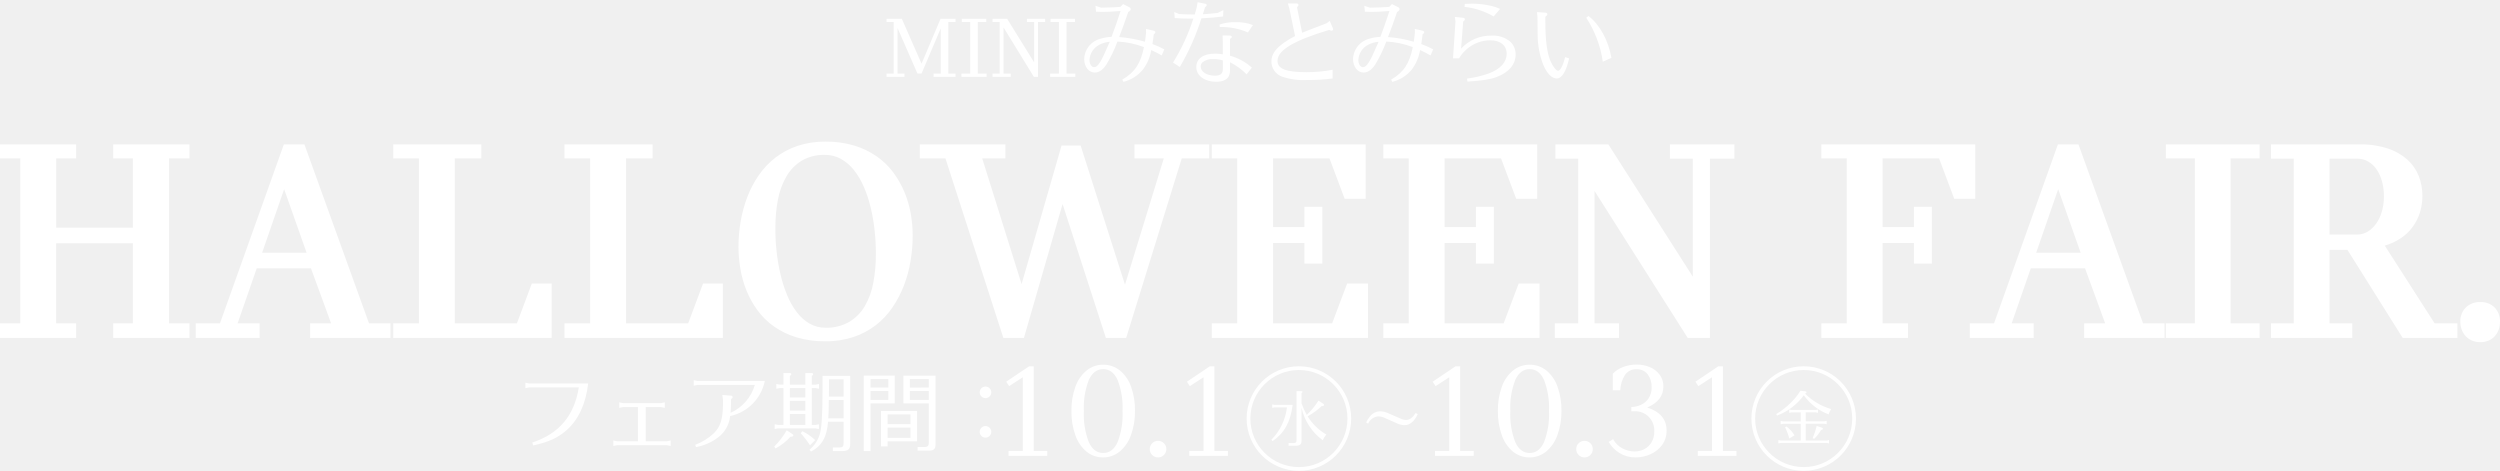
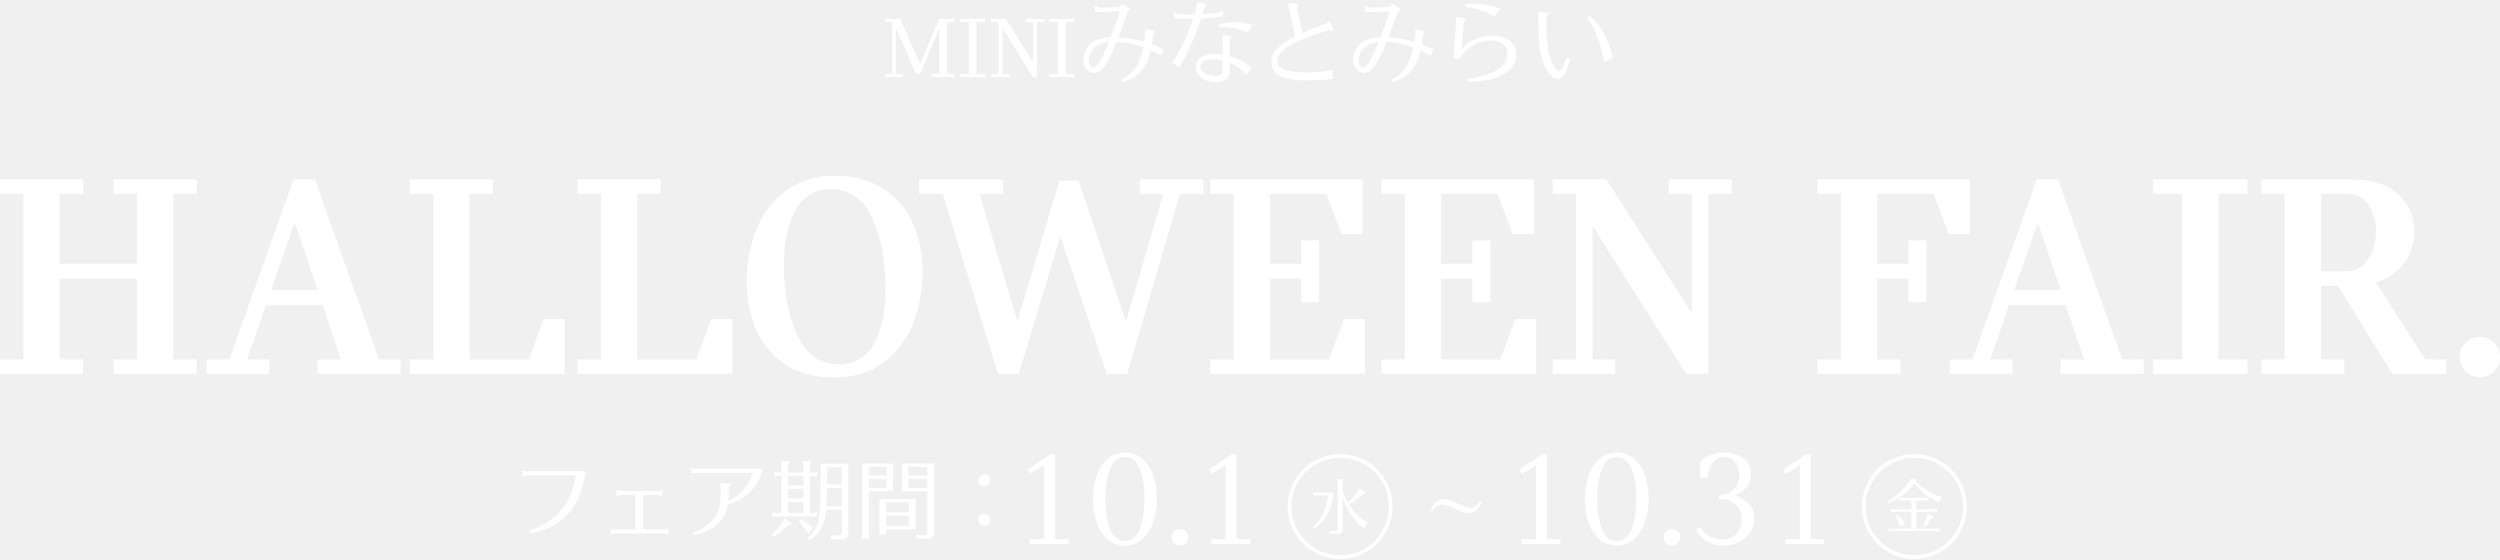
- <svg xmlns="http://www.w3.org/2000/svg" width="669.531" height="126.093" viewBox="0 0 669.531 126.093">
-   <g id="title" transform="translate(98.703 -1143.103)">
-     <g id="グループ_742" data-name="グループ 742" transform="translate(-27.347 -44.565)">
+ <svg xmlns="http://www.w3.org/2000/svg" width="666.96" height="149.142" viewBox="0 0 666.96 149.142">
+   <g id="fair-txt" transform="translate(97.36 -1143.103)">
+     <g id="グループ_742" data-name="グループ 742" transform="translate(-27.347 -21.516)">
      <g id="期間" transform="translate(98.082 1282.149)">
-         <g id="日程" transform="translate(-596.332 0)">
-           <g id="グループ_676" data-name="グループ 676" transform="translate(-4.469 3.49)">
+         <g id="日程" transform="translate(-590.332 0)">
+           <g id="グループ_676" data-name="グループ 676" transform="translate(18.531 3.49)">
            <g id="曜日" transform="translate(900.842)">
-               <path id="パス_30919" data-name="パス 30919" d="M.352-12.688c.272-.08.4-.192.4-.352,0-.144-.112-.224-.32-.256L-.88-13.44a16.038,16.038,0,0,1-2.56,3.184A19.505,19.505,0,0,1-7.36-7.2l.224.4A15.584,15.584,0,0,0,.032-12.24a14.394,14.394,0,0,0,6.64,5.12A6.149,6.149,0,0,1,7.36-8.544,16.181,16.181,0,0,1,.352-12.688ZM-.784-.112H-6.16L-6.784-.24v.9L-6.16.528H6.16l.624.128v-.9L6.16-.112H.544v-4.5H5.52l.64.128v-.9l-.64.128H.544V-7.664H3.2l.64.128v-.9L3.2-8.3H-3.264l-.624-.128v.9l.624-.128h2.48v2.416H-5.52l-.64-.128v.9l.64-.128H-.784ZM-2.464-1.52A8.441,8.441,0,0,0-4.608-3.872l-.384.192A15.728,15.728,0,0,1-3.856-.656Zm5.248.96A9.9,9.9,0,0,0,4.656-2.944c.336-.064.5-.176.5-.352,0-.112-.128-.208-.32-.272L3.488-4.016A19.992,19.992,0,0,1,2.416-.784Z" transform="translate(13.571 20.123)" fill="#fff" />
-               <g id="楕円形_19" data-name="楕円形 19" transform="translate(-0.429 0.123)" fill="none" stroke="#fff" stroke-width="1">
-                 <circle cx="14" cy="14" r="14" stroke="none" />
-                 <circle cx="14" cy="14" r="13.5" fill="none" />
+               <path id="パス_30922" data-name="パス 30922" d="M.352-12.688c.272-.08.4-.192.4-.352,0-.144-.112-.224-.32-.256L-.88-13.44a16.038,16.038,0,0,1-2.56,3.184A19.505,19.505,0,0,1-7.36-7.2l.224.4A15.584,15.584,0,0,0,.032-12.24a14.394,14.394,0,0,0,6.64,5.12A6.149,6.149,0,0,1,7.36-8.544,16.181,16.181,0,0,1,.352-12.688ZM-.784-.112H-6.16L-6.784-.24v.9L-6.16.528H6.16l.624.128v-.9L6.16-.112H.544v-4.5H5.52l.64.128v-.9l-.64.128H.544V-7.664H3.2l.64.128v-.9L3.2-8.3H-3.264l-.624-.128v.9l.624-.128h2.48v2.416H-5.52l-.64-.128v.9l.64-.128H-.784ZM-2.464-1.52A8.441,8.441,0,0,0-4.608-3.872l-.384.192A15.728,15.728,0,0,1-3.856-.656Zm5.248.96A9.9,9.9,0,0,0,4.656-2.944c.336-.064.5-.176.5-.352,0-.112-.128-.208-.32-.272L3.488-4.016A19.992,19.992,0,0,1,2.416-.784Z" transform="translate(13.571 20.123)" fill="#fff" />
+               <g id="パス_30921" data-name="パス 30921" transform="translate(-0.429 0.123)" fill="none">
+                 <path d="M14,0A14,14,0,1,1,0,14,14,14,0,0,1,14,0Z" stroke="none" />
+                 <path d="M 14 1 C 10.528 1 7.263 2.352 4.808 4.808 C 2.352 7.263 1 10.528 1 14 C 1 17.472 2.352 20.737 4.808 23.192 C 7.263 25.648 10.528 27 14 27 C 17.472 27 20.737 25.648 23.192 23.192 C 25.648 20.737 27 17.472 27 14 C 27 10.528 25.648 7.263 23.192 4.808 C 20.737 2.352 17.472 1 14 1 M 14 0 C 21.732 0 28 6.268 28 14 C 28 21.732 21.732 28 14 28 C 6.268 28 0 21.732 0 14 C 0 6.268 6.268 0 14 0 Z" stroke="none" fill="#fff" />
              </g>
            </g>
          </g>
-           <path id="パス_30918" data-name="パス 30918" d="M-29.674-1.332V0h-10.36V-1.332h3.811V-21.053l-3.663,2.368-.777-1.184,6.105-4.107H-33.3V-1.332ZM-14.726.407a6.864,6.864,0,0,1-4.44-1.554,9.931,9.931,0,0,1-2.979-4.384A18.529,18.529,0,0,1-23.2-12.025,18.374,18.374,0,0,1-22.145-18.5a9.867,9.867,0,0,1,3-4.366,6.937,6.937,0,0,1,4.458-1.554,6.99,6.99,0,0,1,4.458,1.535,9.735,9.735,0,0,1,3,4.348,18.374,18.374,0,0,1,1.055,6.475A18.24,18.24,0,0,1-7.252-5.569a10.124,10.124,0,0,1-3.016,4.4A6.886,6.886,0,0,1-14.726.407Zm.037-1.184q2.516,0,3.848-2.886a20.631,20.631,0,0,0,1.332-8.362,20.514,20.514,0,0,0-1.332-8.325q-1.332-2.886-3.848-2.886t-3.848,2.886a20.514,20.514,0,0,0-1.332,8.325,20.631,20.631,0,0,0,1.332,8.362Q-17.205-.777-14.689-.777ZM0,.407A2.141,2.141,0,0,1-1.573-.241,2.141,2.141,0,0,1-2.22-1.813a2.141,2.141,0,0,1,.648-1.572A2.141,2.141,0,0,1,0-4.033a2.141,2.141,0,0,1,1.572.648A2.141,2.141,0,0,1,2.22-1.813,2.141,2.141,0,0,1,1.572-.241,2.141,2.141,0,0,1,0,.407ZM16.8-12.95q5.18,1.665,5.18,6.142a6.357,6.357,0,0,1-1.2,3.885A7.687,7.687,0,0,1,17.667-.444,9.65,9.65,0,0,1,13.69.407,8,8,0,0,1,9.416-.74a8.449,8.449,0,0,1-2.941-3l1.184-.74A5.943,5.943,0,0,0,10.175-2a7,7,0,0,0,3.219.814,5.744,5.744,0,0,0,2.571-.592,4.766,4.766,0,0,0,1.961-1.813,5.5,5.5,0,0,0,.759-2.96,5.251,5.251,0,0,0-1.5-3.94,5.116,5.116,0,0,0-3.718-1.462h-.925V-13.1a6.27,6.27,0,0,0,2.553-.555,4.823,4.823,0,0,0,2.072-1.758,5.262,5.262,0,0,0,.814-3.016,5.5,5.5,0,0,0-1.036-3.385,3.511,3.511,0,0,0-3-1.387,3.53,3.53,0,0,0-3.163,1.609,8.117,8.117,0,0,0-1.2,4.015h-2v-4.44a7.321,7.321,0,0,1,2.738-1.776,9.861,9.861,0,0,1,3.626-.666,8.959,8.959,0,0,1,3.589.7,6.23,6.23,0,0,1,2.609,2.035,5.16,5.16,0,0,1,.98,3.145Q21.127-14.837,16.8-12.95ZM40.7-1.332V0H30.34V-1.332h3.811V-21.053l-3.663,2.368-.777-1.184,6.105-4.107h1.258V-1.332Z" transform="translate(851.244 27.612)" fill="#fff" />
-           <path id="パス_30917" data-name="パス 30917" d="M-6.368-4.64A3.248,3.248,0,0,1-3.552-6.592a5.044,5.044,0,0,1,2.032.608L1.52-4.64a4.858,4.858,0,0,0,1.888.416c1.376,0,2.656-1.072,3.5-2.944l-.544-.32C5.52-6.192,4.72-5.616,3.76-5.616a3.627,3.627,0,0,1-1.488-.4l-3.52-1.52a4.939,4.939,0,0,0-1.888-.4,3.444,3.444,0,0,0-2.736,1.36A7.867,7.867,0,0,0-6.912-4.96Z" transform="translate(799.669 23.612)" fill="#fff" />
-           <g id="曜日-2" data-name="曜日" transform="translate(-23.574 3.49)">
-             <path id="パス_30916" data-name="パス 30916" d="M.7-12.816c.208-.16.256-.208.256-.3,0-.16-.112-.224-.336-.224H-.64V-.16c-.016.528-.192.7-.72.72H-2.768v.72H-.752C.272,1.28.72.864.7-.1V-8.88A14.753,14.753,0,0,0,6.384-.192a7.113,7.113,0,0,1,.96-1.536,14,14,0,0,1-5.008-4.88A18.085,18.085,0,0,0,6.08-9.328c.464-.016.656-.112.656-.336a.352.352,0,0,0-.16-.256L5.232-10.8A18.626,18.626,0,0,1,2.1-6.992,18.276,18.276,0,0,1,.7-10.064ZM-6.528-9.664l-.624-.128v.928l.624-.128H-3.2A14.741,14.741,0,0,1-7.36-.336l.3.384C-3.9-2.1-2.256-5.072-1.68-9.664Z" transform="translate(798.332 20.123)" fill="#fff" />
-             <g id="楕円形_18" data-name="楕円形 18" transform="translate(784.332 0.123)" fill="none" stroke="#fff" stroke-width="1">
-               <circle cx="14" cy="14" r="14" stroke="none" />
-               <circle cx="14" cy="14" r="13.5" fill="none" />
+           <path id="パス_30920" data-name="パス 30920" d="M-29.674-1.332V0h-10.36V-1.332h3.811V-21.053l-3.663,2.368-.777-1.184,6.105-4.107H-33.3V-1.332ZM-14.726.407a6.864,6.864,0,0,1-4.44-1.554,9.931,9.931,0,0,1-2.979-4.384A18.529,18.529,0,0,1-23.2-12.025,18.374,18.374,0,0,1-22.145-18.5a9.867,9.867,0,0,1,3-4.366,6.937,6.937,0,0,1,4.458-1.554,6.99,6.99,0,0,1,4.458,1.535,9.735,9.735,0,0,1,3,4.348,18.374,18.374,0,0,1,1.055,6.475A18.24,18.24,0,0,1-7.252-5.569a10.124,10.124,0,0,1-3.016,4.4A6.886,6.886,0,0,1-14.726.407Zm.037-1.184q2.516,0,3.848-2.886a20.631,20.631,0,0,0,1.332-8.362,20.514,20.514,0,0,0-1.332-8.325q-1.332-2.886-3.848-2.886t-3.848,2.886a20.514,20.514,0,0,0-1.332,8.325,20.631,20.631,0,0,0,1.332,8.362Q-17.205-.777-14.689-.777ZM0,.407A2.141,2.141,0,0,1-1.573-.241,2.141,2.141,0,0,1-2.22-1.813a2.141,2.141,0,0,1,.648-1.572A2.141,2.141,0,0,1,0-4.033a2.141,2.141,0,0,1,1.572.648A2.141,2.141,0,0,1,2.22-1.813,2.141,2.141,0,0,1,1.572-.241,2.141,2.141,0,0,1,0,.407ZM16.8-12.95q5.18,1.665,5.18,6.142a6.357,6.357,0,0,1-1.2,3.885A7.687,7.687,0,0,1,17.667-.444,9.65,9.65,0,0,1,13.69.407,8,8,0,0,1,9.416-.74a8.449,8.449,0,0,1-2.941-3l1.184-.74A5.943,5.943,0,0,0,10.175-2a7,7,0,0,0,3.219.814,5.744,5.744,0,0,0,2.571-.592,4.766,4.766,0,0,0,1.961-1.813,5.5,5.5,0,0,0,.759-2.96,5.251,5.251,0,0,0-1.5-3.94,5.116,5.116,0,0,0-3.718-1.462h-.925V-13.1a6.27,6.27,0,0,0,2.553-.555,4.823,4.823,0,0,0,2.072-1.758,5.262,5.262,0,0,0,.814-3.016,5.5,5.5,0,0,0-1.036-3.385,3.511,3.511,0,0,0-3-1.387,3.53,3.53,0,0,0-3.163,1.609,8.117,8.117,0,0,0-1.2,4.015h-2v-4.44a7.321,7.321,0,0,1,2.738-1.776,9.861,9.861,0,0,1,3.626-.666,8.959,8.959,0,0,1,3.589.7,6.23,6.23,0,0,1,2.609,2.035,5.16,5.16,0,0,1,.98,3.145Q21.127-14.837,16.8-12.95ZM40.7-1.332V0H30.34V-1.332h3.811V-21.053l-3.663,2.368-.777-1.184,6.105-4.107h1.258V-1.332Z" transform="translate(868.244 27.612)" fill="#fff" />
+           <path id="パス_30919" data-name="パス 30919" d="M-6.368-4.64A3.248,3.248,0,0,1-3.552-6.592a5.044,5.044,0,0,1,2.032.608L1.52-4.64a4.858,4.858,0,0,0,1.888.416c1.376,0,2.656-1.072,3.5-2.944l-.544-.32C5.52-6.192,4.72-5.616,3.76-5.616a3.627,3.627,0,0,1-1.488-.4l-3.52-1.52a4.939,4.939,0,0,0-1.888-.4,3.444,3.444,0,0,0-2.736,1.36A7.867,7.867,0,0,0-6.912-4.96Z" transform="translate(810.669 23.612)" fill="#fff" />
+           <g id="曜日-2" data-name="曜日" transform="translate(-18.574 3.49)">
+             <path id="パス_30918" data-name="パス 30918" d="M.7-12.816c.208-.16.256-.208.256-.3,0-.16-.112-.224-.336-.224H-.64V-.16c-.016.528-.192.7-.72.72H-2.768v.72H-.752C.272,1.28.72.864.7-.1V-8.88A14.753,14.753,0,0,0,6.384-.192a7.113,7.113,0,0,1,.96-1.536,14,14,0,0,1-5.008-4.88A18.085,18.085,0,0,0,6.08-9.328c.464-.016.656-.112.656-.336a.352.352,0,0,0-.16-.256L5.232-10.8A18.626,18.626,0,0,1,2.1-6.992,18.276,18.276,0,0,1,.7-10.064ZM-6.528-9.664l-.624-.128v.928l.624-.128H-3.2A14.741,14.741,0,0,1-7.36-.336l.3.384C-3.9-2.1-2.256-5.072-1.68-9.664Z" transform="translate(798.332 20.123)" fill="#fff" />
+             <g id="パス_30917" data-name="パス 30917" transform="translate(784.332 0.123)" fill="none">
+               <path d="M14,0A14,14,0,1,1,0,14,14,14,0,0,1,14,0Z" stroke="none" />
+               <path d="M 14 1 C 10.528 1 7.263 2.352 4.808 4.808 C 2.352 7.263 1 10.528 1 14 C 1 17.472 2.352 20.737 4.808 23.192 C 7.263 25.648 10.528 27 14 27 C 17.472 27 20.737 25.648 23.192 23.192 C 25.648 20.737 27 17.472 27 14 C 27 10.528 25.648 7.263 23.192 4.808 C 20.737 2.352 17.472 1 14 1 M 14 0 C 21.732 0 28 6.268 28 14 C 28 21.732 21.732 28 14 28 C 6.268 28 0 21.732 0 14 C 0 6.268 6.268 0 14 0 Z" stroke="none" fill="#fff" />
            </g>
          </g>
-           <path id="パス_30915" data-name="パス 30915" d="M-18.685-1.332V0h-10.36V-1.332h3.811V-21.053L-28.9-18.685l-.777-1.184,6.105-4.107h1.258V-1.332ZM-3.737.407a6.864,6.864,0,0,1-4.44-1.554,9.931,9.931,0,0,1-2.979-4.384,18.529,18.529,0,0,1-1.054-6.493A18.374,18.374,0,0,1-11.155-18.5a9.867,9.867,0,0,1,3-4.366A6.937,6.937,0,0,1-3.7-24.42,6.99,6.99,0,0,1,.759-22.885a9.735,9.735,0,0,1,3,4.348A18.374,18.374,0,0,1,4.81-12.062,18.24,18.24,0,0,1,3.737-5.569a10.124,10.124,0,0,1-3.016,4.4A6.886,6.886,0,0,1-3.737.407ZM-3.7-.777q2.516,0,3.848-2.886A20.631,20.631,0,0,0,1.48-12.025,20.514,20.514,0,0,0,.148-20.35Q-1.184-23.236-3.7-23.236T-7.548-20.35A20.514,20.514,0,0,0-8.88-12.025,20.631,20.631,0,0,0-7.548-3.663Q-6.216-.777-3.7-.777ZM10.989.407A2.141,2.141,0,0,1,9.417-.241a2.141,2.141,0,0,1-.648-1.572,2.141,2.141,0,0,1,.648-1.572,2.141,2.141,0,0,1,1.573-.648,2.141,2.141,0,0,1,1.573.648,2.141,2.141,0,0,1,.647,1.572,2.141,2.141,0,0,1-.647,1.572A2.141,2.141,0,0,1,10.989.407ZM29.711-1.332V0H19.351V-1.332h3.811V-21.053L19.5-18.685l-.777-1.184,6.105-4.107h1.258V-1.332Z" transform="translate(726.046 27.612)" fill="#fff" />
+           <path id="パス_30916" data-name="パス 30916" d="M-18.685-1.332V0h-10.36V-1.332h3.811V-21.053L-28.9-18.685l-.777-1.184,6.105-4.107h1.258V-1.332ZM-3.737.407a6.864,6.864,0,0,1-4.44-1.554,9.931,9.931,0,0,1-2.979-4.384,18.529,18.529,0,0,1-1.054-6.493A18.374,18.374,0,0,1-11.155-18.5a9.867,9.867,0,0,1,3-4.366A6.937,6.937,0,0,1-3.7-24.42,6.99,6.99,0,0,1,.759-22.885a9.735,9.735,0,0,1,3,4.348A18.374,18.374,0,0,1,4.81-12.062,18.24,18.24,0,0,1,3.737-5.569a10.124,10.124,0,0,1-3.016,4.4A6.886,6.886,0,0,1-3.737.407ZM-3.7-.777q2.516,0,3.848-2.886A20.631,20.631,0,0,0,1.48-12.025,20.514,20.514,0,0,0,.148-20.35Q-1.184-23.236-3.7-23.236T-7.548-20.35A20.514,20.514,0,0,0-8.88-12.025,20.631,20.631,0,0,0-7.548-3.663Q-6.216-.777-3.7-.777ZM10.989.407A2.141,2.141,0,0,1,9.417-.241a2.141,2.141,0,0,1-.648-1.572,2.141,2.141,0,0,1,.648-1.572,2.141,2.141,0,0,1,1.573-.648,2.141,2.141,0,0,1,1.573.648,2.141,2.141,0,0,1,.647,1.572,2.141,2.141,0,0,1-.647,1.572A2.141,2.141,0,0,1,10.989.407ZM29.711-1.332V0H19.351V-1.332h3.811V-21.053L19.5-18.685l-.777-1.184,6.105-4.107h1.258V-1.332Z" transform="translate(726.046 27.612)" fill="#fff" />
        </g>
-         <path id="パス_30914" data-name="パス 30914" d="M-63.641.207c4.209-.943,6.532-2,8.947-4.094,3.2-2.852,5.152-7.084,5.773-12.512h-15.8l-1.012-.207v1.472l1.012-.207h13.294c-1.2,7.567-5.267,12.4-12.466,14.766ZM-35.6-.92H-41.17l-1.012-.207V.345L-41.17.138h13.34l1.012.207V-1.127L-27.83-.92h-5.681v-9.154h4.094l1.012.207v-1.472l-1.012.207H-39.583l-1.012-.207v1.472l1.012-.207H-35.6Zm24.932-11.247c.322-.253.437-.414.437-.6a.43.43,0,0,0-.437-.368l-2.323-.184.184,1.334v1.265c-.069,3.91-.713,5.957-2.438,7.636A14.82,14.82,0,0,1-20.24.023l.207.621A13.877,13.877,0,0,0-14.053-2,8.133,8.133,0,0,0-10.9-7.659,12.1,12.1,0,0,0-1.61-17.066H-19.642l-1.012-.207V-15.8l1.012-.207H-4.278a11.831,11.831,0,0,1-6.509,7.475c.069-.782.115-1.518.115-2.277ZM19.481-6.141V-.276c0,.713-.3,1.012-.989,1.012H16.606V1.7h2.668c1.4,0,2-.552,1.978-1.863V-18.423H13.846v3.864c0,6.785-.253,10.442-.828,12.029A8.558,8.558,0,0,1,10.35,1.357l.414.483C13.685.3,15.042-2.116,15.318-6.141Zm0-.92H15.387V-7.13l.092-1.679c0-.138,0-.736.023-1.587,0-.184,0-.943.023-1.564h3.956Zm0-5.819H15.548l.023-1.679V-17.5h3.91Zm-14.375-3.2v-2.346c.3-.207.368-.3.368-.46,0-.207-.161-.3-.483-.3H3.381v3.1H2.392l-.92-.184v1.288l.92-.184h.989V-5.29H1.955l-.92-.184v1.288l.92-.184h10l.92.184V-5.474l-.92.184h-.989v-9.867h1.012l.92.184v-1.288l-.92.184H10.971v-2.346c.3-.207.368-.3.368-.437,0-.23-.161-.322-.483-.322H9.246v3.1Zm0,.92h4.14v2.507H5.106Zm0,9.867V-8.211h4.14V-5.29Zm4.14-6.44v2.6H5.106v-2.6Zm-8,12.742a14.443,14.443,0,0,0,4-3.128c.483,0,.782-.138.782-.368a.433.433,0,0,0-.23-.345L4.255-3.864A21.264,21.264,0,0,1,.92.506ZM8-3.082A25.509,25.509,0,0,1,10.488.161l1.4-1.4A14.79,14.79,0,0,0,8.464-3.611ZM39.169-.9V-9.039h-9.66V.46H31.28V-.9ZM31.28-5.5V-8.119H37.4V-5.5Zm0,.92H37.4v2.76H31.28Zm1.909-13.915h-8.3V1.7H26.7V-11.063h6.486Zm-6.486.92h4.761V-15.3H26.7Zm4.761,3.2v2.392H26.7v-2.392Zm4.048-4.117v7.429H42.3V-.437C42.3.3,41.975.621,41.239.621H39.307v.966h3.174c1.15,0,1.633-.483,1.633-1.656V-18.492Zm1.725,4.117H42.3v2.392h-5.06Zm0-.92v-2.277H42.3V-15.3Zm20.286,10.3A1.566,1.566,0,0,0,55.936-3.45a1.546,1.546,0,0,0,1.541,1.564A1.551,1.551,0,0,0,59.041-3.45,1.552,1.552,0,0,0,57.523-4.991Zm0-10.58a1.566,1.566,0,0,0-1.587,1.541A1.566,1.566,0,0,0,57.5-12.466a1.546,1.546,0,0,0,1.541-1.564A1.552,1.552,0,0,0,57.523-15.571Z" transform="translate(37 24.612)" fill="#fff" />
+         <path id="パス_30915" data-name="パス 30915" d="M-63.641.207c4.209-.943,6.532-2,8.947-4.094,3.2-2.852,5.152-7.084,5.773-12.512h-15.8l-1.012-.207v1.472l1.012-.207h13.294c-1.2,7.567-5.267,12.4-12.466,14.766ZM-35.6-.92H-41.17l-1.012-.207V.345L-41.17.138h13.34l1.012.207V-1.127L-27.83-.92h-5.681v-9.154h4.094l1.012.207v-1.472l-1.012.207H-39.583l-1.012-.207v1.472l1.012-.207H-35.6Zm24.932-11.247c.322-.253.437-.414.437-.6a.43.43,0,0,0-.437-.368l-2.323-.184.184,1.334v1.265c-.069,3.91-.713,5.957-2.438,7.636A14.82,14.82,0,0,1-20.24.023l.207.621A13.877,13.877,0,0,0-14.053-2,8.133,8.133,0,0,0-10.9-7.659,12.1,12.1,0,0,0-1.61-17.066H-19.642l-1.012-.207V-15.8l1.012-.207H-4.278a11.831,11.831,0,0,1-6.509,7.475c.069-.782.115-1.518.115-2.277ZM19.481-6.141V-.276c0,.713-.3,1.012-.989,1.012H16.606V1.7h2.668c1.4,0,2-.552,1.978-1.863V-18.423H13.846v3.864c0,6.785-.253,10.442-.828,12.029A8.558,8.558,0,0,1,10.35,1.357l.414.483C13.685.3,15.042-2.116,15.318-6.141Zm0-.92H15.387V-7.13l.092-1.679c0-.138,0-.736.023-1.587,0-.184,0-.943.023-1.564h3.956Zm0-5.819H15.548l.023-1.679V-17.5h3.91Zm-14.375-3.2v-2.346c.3-.207.368-.3.368-.46,0-.207-.161-.3-.483-.3H3.381v3.1H2.392l-.92-.184v1.288l.92-.184h.989V-5.29H1.955l-.92-.184v1.288l.92-.184h10l.92.184V-5.474l-.92.184h-.989v-9.867h1.012l.92.184v-1.288l-.92.184H10.971v-2.346c.3-.207.368-.3.368-.437,0-.23-.161-.322-.483-.322H9.246v3.1Zm0,.92h4.14v2.507H5.106Zm0,9.867V-8.211h4.14V-5.29Zm4.14-6.44v2.6H5.106v-2.6Zm-8,12.742a14.443,14.443,0,0,0,4-3.128c.483,0,.782-.138.782-.368a.433.433,0,0,0-.23-.345L4.255-3.864A21.264,21.264,0,0,1,.92.506ZM8-3.082A25.509,25.509,0,0,1,10.488.161l1.4-1.4A14.79,14.79,0,0,0,8.464-3.611ZM39.169-.9V-9.039h-9.66V.46H31.28V-.9ZM31.28-5.5V-8.119H37.4V-5.5Zm0,.92H37.4v2.76H31.28Zm1.909-13.915h-8.3V1.7H26.7V-11.063h6.486Zm-6.486.92h4.761V-15.3H26.7Zm4.761,3.2v2.392H26.7v-2.392Zm4.048-4.117v7.429H42.3V-.437C42.3.3,41.975.621,41.239.621H39.307v.966h3.174c1.15,0,1.633-.483,1.633-1.656V-18.492Zm1.725,4.117H42.3v2.392h-5.06Zm0-.92v-2.277H42.3V-15.3Zm20.286,10.3A1.566,1.566,0,0,0,55.936-3.45a1.546,1.546,0,0,0,1.541,1.564A1.551,1.551,0,0,0,59.041-3.45,1.552,1.552,0,0,0,57.523-4.991Zm0-10.58a1.566,1.566,0,0,0-1.587,1.541A1.566,1.566,0,0,0,57.5-12.466a1.546,1.546,0,0,0,1.541-1.564A1.552,1.552,0,0,0,57.523-15.571Z" transform="translate(37 24.612)" fill="#fff" />
      </g>
    </g>
-     <path id="パス_30913" data-name="パス 30913" d="M-290.43-48.086v44.18h5.469V0h-20.43V-3.906h5.273V-25.352h-20.547V-3.906h5.352V0H-335.7V-3.906h5.43v-44.18h-5.43v-3.75h20.391v3.75h-5.352v18.555h20.547V-48.086h-5.273v-3.75h20.43v3.75Zm59.3,44.18V0h-21.523V-3.906h5.625l-5.391-14.727h-14.531L-272.07-3.906h5.9V0h-17.109V-3.906h6.484l17.109-47.93h5.508l17.3,47.93Zm-22.461-18.906-6.016-17.031-5.9,17.031Zm60.313,8.242h5.313V0h-42.422V-3.906h6.875v-44.18h-6.875v-3.75H-206.8v3.75h-7.109v44.18h16.641Zm45.859,0h5.313V0h-42.422V-3.906h6.875v-44.18h-6.875v-3.75h23.594v3.75h-7.109v44.18h16.641Zm32.773-38.008a25.937,25.937,0,0,1,7.7,1.055,21.506,21.506,0,0,1,6,2.871,19.238,19.238,0,0,1,4.434,4.277,24.814,24.814,0,0,1,3.008,5.254,27.043,27.043,0,0,1,1.7,5.781,34,34,0,0,1,.527,5.918,41.63,41.63,0,0,1-.566,6.816,33.408,33.408,0,0,1-1.777,6.563A28.975,28.975,0,0,1-96.7-8.164a20.577,20.577,0,0,1-4.453,4.746,20.511,20.511,0,0,1-5.957,3.164A23.144,23.144,0,0,1-114.648.9a25.979,25.979,0,0,1-7.793-1.074,21.224,21.224,0,0,1-6-2.91A19.217,19.217,0,0,1-132.832-7.4a24.287,24.287,0,0,1-2.949-5.293,28.016,28.016,0,0,1-1.641-5.82,35.4,35.4,0,0,1-.508-5.9,40.276,40.276,0,0,1,.586-6.816,34.374,34.374,0,0,1,1.8-6.562,27.468,27.468,0,0,1,3.086-5.84,21.151,21.151,0,0,1,4.453-4.687,20.2,20.2,0,0,1,5.918-3.125A23.067,23.067,0,0,1-114.648-52.578Zm13.516,30.117a59.211,59.211,0,0,0-.352-6.426,47.611,47.611,0,0,0-1.074-6.172,33.5,33.5,0,0,0-1.836-5.488,19.572,19.572,0,0,0-2.637-4.434,11.776,11.776,0,0,0-3.457-2.969,8.658,8.658,0,0,0-4.277-1.074,11.715,11.715,0,0,0-6.25,1.563,11.967,11.967,0,0,0-4.1,4.238,19.607,19.607,0,0,0-2.246,6.172,38.316,38.316,0,0,0-.684,7.363,53.668,53.668,0,0,0,.313,6.445,51.361,51.361,0,0,0,1.055,6.23,35.749,35.749,0,0,0,1.8,5.605A19.829,19.829,0,0,0-122.3-6.875a11.824,11.824,0,0,0,3.4,3.027,8.313,8.313,0,0,0,4.258,1.113A12.187,12.187,0,0,0-108.262-4.3a11.96,11.96,0,0,0,4.18-4.238,19.317,19.317,0,0,0,2.266-6.27A40.948,40.948,0,0,0-101.133-22.461Zm89.258-29.375v3.75h-7.344L-34.1,0h-5.43l-11.6-35.859L-61.484,0h-5.508L-82.5-48.086h-6.875v-3.75h22.93v3.75h-6.211l10.547,33.672,10.7-37.109h5.117l11.875,37.266,10.391-33.828h-7.852v-3.75Zm7.5,3.75h-6.8v-3.75H30.039v14.57H24.414l-4.062-10.82H5.234v18.4h8.4v-5.43h4.8v15.2h-4.8V-25.43h-8.4V-3.906h15.82L25.078-14.57h5.586V0H-11.172V-3.906h6.8Zm45.938,0h-6.8v-3.75H75.977v14.57H70.352l-4.062-10.82H51.172v18.4h8.4v-5.43h4.8v15.2h-4.8V-25.43h-8.4V-3.906h15.82L71.016-14.57H76.6V0H34.766V-3.906h6.8Zm87.227-3.75v3.828h-6.562V0h-5.937L91.328-39.375V-3.906h6.563V0H80.7V-3.906h6.25v-44.1H80.859v-3.828h14.18l22.617,35.43v-31.6h-6.133v-3.828Zm39.688,47.93h6.8V0h-23.2V-3.906h6.8v-44.18h-6.8v-3.75h41.211v14.57h-5.625l-4.062-10.82H168.477v18.4h8.4v-5.43h4.8v15.2h-4.8V-25.43h-8.4Zm75.508,0V0H222.461V-3.906h5.625L222.7-18.633H208.164L203.047-3.906h5.9V0H191.836V-3.906h6.484l17.109-47.93h5.508l17.3,47.93ZM221.523-22.812l-6.016-17.031-5.9,17.031ZM261.68-48.086v44.18h7.773V0H244.336V-3.906h7.773v-44.18h-7.773v-3.75h25.117v3.75Zm31.289,24.492h-4.8V-3.906h6.094V0H272.5V-3.906h6.094v-44.1H272.5v-3.828h23.75a22.91,22.91,0,0,1,7.578,1.113,14.99,14.99,0,0,1,5.215,2.988,11.577,11.577,0,0,1,3.027,4.375,14.364,14.364,0,0,1,.977,5.273,14.8,14.8,0,0,1-.684,4.551,13.234,13.234,0,0,1-1.973,3.867,12.6,12.6,0,0,1-3.164,2.988,15.559,15.559,0,0,1-4.258,1.953l13.359,20.82h6.094V0H307.773Zm-4.8-4.1h7.461a5.29,5.29,0,0,0,2.734-.762,7.54,7.54,0,0,0,2.266-2.109,10.736,10.736,0,0,0,1.543-3.223,14.278,14.278,0,0,0,.566-4.141,14.687,14.687,0,0,0-.527-4.062,10.7,10.7,0,0,0-1.465-3.184,6.845,6.845,0,0,0-2.246-2.09,5.719,5.719,0,0,0-2.871-.742h-7.461ZM323.2-4.336a5.152,5.152,0,0,1,1.465-3.809,5.254,5.254,0,0,1,3.887-1.465A5.122,5.122,0,0,1,332.4-8.145a5.23,5.23,0,0,1,1.426,3.809,6.163,6.163,0,0,1-.371,2.168A5.231,5.231,0,0,1,332.4-.43a4.7,4.7,0,0,1-1.66,1.152,5.6,5.6,0,0,1-2.187.41,5.6,5.6,0,0,1-2.187-.41,4.9,4.9,0,0,1-1.68-1.152,5.325,5.325,0,0,1-1.094-1.738A5.887,5.887,0,0,1,323.2-4.336Z" transform="translate(237 1233.607)" fill="#fff" />
-     <path id="パス_30912" data-name="パス 30912" d="M-97.284-.864h1.92V-14.688h-1.92v-.864h4.1L-87.9-3.528l5.088-12.024H-78.8v.864h-1.92V-.864h1.92V0h-5.88V-.864h1.92v-12.12L-87.9-.888H-89L-94.332-13.08V-.864h1.848V0h-4.8Zm26.808,0V0H-77.22V-.864h2.352V-14.688h-2.256v-.864h6.552v.864h-2.256V-.864Zm1.584,0h1.92V-14.688h-1.92v-.864h3.912l7.224,11.664v-10.8h-1.92v-.864H-54.8v.864h-1.92V0h-1.1L-65.94-13.224V-.864h1.92V0h-4.872Zm22.176,0V0H-53.46V-.864h2.352V-14.688h-2.256v-.864h6.552v.864h-2.256V-.864Zm12.792-18.624-.72.744c-1.44.12-2.472.168-5.16.216l-1.512-.5.144,1.584c.84.024,1.464.048,1.872.048,1.2,0,2.76-.072,4.7-.24-.984,3.048-1.488,4.44-2.424,6.936a11.073,11.073,0,0,0-2.928.48A5.755,5.755,0,0,0-44.34-4.752c0,2.04,1.224,3.6,2.832,3.6,1.1,0,2.136-.7,3.072-2.088a35.13,35.13,0,0,0,3-6.216,23.077,23.077,0,0,1,7.1,1.488C-29.22-3.576-30.8-1.2-34.14.744l.312.6A9.877,9.877,0,0,0-28.62-1.944a11.846,11.846,0,0,0,2.232-5.232c1.176.552,1.656.792,2.808,1.44l.7-1.632a23.794,23.794,0,0,0-3.192-1.416c.168-1.008.24-1.488.36-2.616.312-.192.432-.36.432-.552s-.192-.36-.552-.432L-27.8-12.84l.024,1.032c-.12,1.224-.144,1.344-.288,2.4a33.458,33.458,0,0,0-6.912-1.248c1.08-2.832,1.392-3.7,2.424-6.7.48-.288.672-.528.672-.792a.625.625,0,0,0-.36-.5ZM-37.788-8.736c-2.04,4.776-2.9,6.144-3.912,6.144-.672,0-1.224-.84-1.224-1.9a4.838,4.838,0,0,1,2.592-4.08A7.05,7.05,0,0,1-37.5-9.384Zm23.04-7.968c-2.04,0-2.88-.048-4.176-.12l-1.3-.552.12,1.632c1.728.12,2.568.144,4.056.144h.936A53.031,53.031,0,0,1-20.556-3.816l1.824,1.176a63.759,63.759,0,0,0,5.784-13.032c1.824-.072,3.816-.24,5.808-.5l.072-1.7-1.488.744c-1.7.192-2.688.288-4.008.36a2.855,2.855,0,0,1,.1-.336c.072-.216.288-.864.5-1.56.36-.24.432-.36.432-.528a.388.388,0,0,0-.336-.384l-2.112-.408-.192,1.224c-.12.48-.216.84-.264,1.008l-.288.984ZM.564-2.472A14.655,14.655,0,0,0-5.292-5.664v-4.488c.384-.264.48-.36.48-.528,0-.24-.216-.384-.576-.384l-1.9-.024.072,1.776v3.264a12.936,12.936,0,0,0-2.112-.168c-3.12,0-4.992,1.344-4.992,3.6,0,2.28,2.232,3.936,5.3,3.936,1.656,0,2.856-.5,3.384-1.44a3.639,3.639,0,0,0,.336-1.8V-3.912A15.857,15.857,0,0,1-.852-.672Zm-7.776.456c0,1.152-.672,1.7-2.088,1.7-2.208,0-3.84-1.032-3.84-2.448a1.645,1.645,0,0,1,.432-1.1,4.133,4.133,0,0,1,3-.888,8.816,8.816,0,0,1,2.5.336ZM.852-13.872a11.9,11.9,0,0,0-4.7-.768,12.041,12.041,0,0,0-4.224.624l.048.672A17.9,17.9,0,0,1-.492-11.9ZM12.66-18.648c.288-.24.384-.408.384-.6a.448.448,0,0,0-.456-.408H10.212l.408,1.44,1.512,7.3A21.658,21.658,0,0,0,9.156-9.144C6.8-7.464,5.8-5.952,5.8-4.128a4.285,4.285,0,0,0,2.88,4.08,17.724,17.724,0,0,0,6.7.888A45.714,45.714,0,0,0,22.188.432V-1.9a36.173,36.173,0,0,1-7.032.648c-5.424,0-7.728-.888-7.728-3.024,0-2.856,4.344-5.448,13.848-8.3a1.33,1.33,0,0,0,.648.216.436.436,0,0,0,.408-.384.83.83,0,0,0-.072-.288l-.84-1.944-.84.624c-1.872.72-3.672,1.392-5.376,2.064-.48.192-.816.312-1.176.48Zm25.416-.84-.72.744c-1.44.12-2.472.168-5.16.216l-1.512-.5.144,1.584c.84.024,1.464.048,1.872.048,1.2,0,2.76-.072,4.7-.24-.984,3.048-1.488,4.44-2.424,6.936a11.073,11.073,0,0,0-2.928.48A5.755,5.755,0,0,0,27.66-4.752c0,2.04,1.224,3.6,2.832,3.6,1.1,0,2.136-.7,3.072-2.088a35.13,35.13,0,0,0,3-6.216,23.077,23.077,0,0,1,7.1,1.488C42.78-3.576,41.2-1.2,37.86.744l.312.6A9.877,9.877,0,0,0,43.38-1.944a11.846,11.846,0,0,0,2.232-5.232c1.176.552,1.656.792,2.808,1.44l.7-1.632a23.794,23.794,0,0,0-3.192-1.416c.168-1.008.24-1.488.36-2.616.312-.192.432-.36.432-.552s-.192-.36-.552-.432L44.2-12.84l.024,1.032c-.12,1.224-.144,1.344-.288,2.4a33.458,33.458,0,0,0-6.912-1.248c1.08-2.832,1.392-3.7,2.424-6.7.48-.288.672-.528.672-.792a.625.625,0,0,0-.36-.5ZM34.212-8.736c-2.04,4.776-2.9,6.144-3.912,6.144-.672,0-1.224-.84-1.224-1.9a4.838,4.838,0,0,1,2.592-4.08A7.05,7.05,0,0,1,34.5-9.384Zm21.84,3.768a9.876,9.876,0,0,1,2.256-2.616,9.654,9.654,0,0,1,6.1-2.208c2.712,0,4.392,1.392,4.392,3.624S67.164-2.136,64.14-.96A27.152,27.152,0,0,1,58.188.456l.1.816C62.532.984,64.308.72,66.156.024,69.4-1.2,71.2-3.336,71.2-6A4.638,4.638,0,0,0,69.78-9.408a7.117,7.117,0,0,0-5.016-1.632A10.715,10.715,0,0,0,56.6-7.56l.552-7.248c.336-.24.456-.384.456-.6s-.168-.384-.456-.408l-2.232-.24.168,1.248-.648,9.84Zm1.464-13.776a19.831,19.831,0,0,1,7.8,2.568l1.728-2.016a11.306,11.306,0,0,0-2.28-.792,23.477,23.477,0,0,0-5.136-.624c-.528,0-1.008.024-2.04.072ZM84.468-5.28c-.552,2.184-1.3,3.648-1.872,3.648-.552,0-1.416-1.128-2.088-2.664-.888-2.112-1.344-5.5-1.344-10.272V-16.1c.408-.288.528-.432.528-.672s-.24-.408-.6-.432l-2.16-.144.12,1.44c.024,3.1.048,4.752.048,4.968a22.6,22.6,0,0,0,1.44,7.56c1.032,2.5,2.328,3.816,3.7,3.816,1.344,0,2.52-1.92,3.288-5.376Zm12.384.192c-.792-4.656-3.168-8.976-6.144-11.208l-.6.456a29.232,29.232,0,0,1,4.44,11.784Z" transform="translate(236 1163.685)" fill="#fff" stroke="rgba(0,0,0,0)" stroke-width="1" />
+     <path id="パス_30914" data-name="パス 30914" d="M-288.12-48V-3.84h6.24V0h-22.16V-3.84h6.24V-25.36h-20.64V-3.84h6.24V0h-22.16V-3.84h6.24V-48h-6.24v-3.84h22.24V-48h-6.32v18.64h20.64V-48h-6.24v-3.84h22.16V-48Zm60.64,44.16V0h-22.16V-3.84h6.24l-4.88-14.48H-263.4l-5.04,14.48h5.92V0h-16.72V-3.84h6.08l17.12-48h5.68l17.12,48Zm-22.16-18.48-5.92-17.52h-.4l-6.08,17.52ZM-225-3.84h6.24V-48H-225v-3.84h22.16V-48h-6.24V-3.84h15.76l4-10.72h5.6V0H-225Zm44.72,0h6.24V-48h-6.24v-3.84h22.16V-48h-6.24V-3.84h15.76l4-10.72h5.6V0h-41.28Zm68.56,4.8q-8.24,0-13.48-3.68a21.142,21.142,0,0,1-7.6-9.44,31.968,31.968,0,0,1-2.36-12.24,37.846,37.846,0,0,1,2.52-13.84,23.82,23.82,0,0,1,7.8-10.52,20.956,20.956,0,0,1,13.12-4.04q8.08,0,13.4,3.68a21.192,21.192,0,0,1,7.72,9.48,31.6,31.6,0,0,1,2.4,12.2A37.846,37.846,0,0,1-90.72-13.6a23.82,23.82,0,0,1-7.8,10.52Q-103.8.96-111.72.96Zm1.04-3.52a10.147,10.147,0,0,0,9.48-5.52q3.08-5.52,3.08-14.16,0-11.68-3.6-19.36t-10.88-7.68a10.21,10.21,0,0,0-9.52,5.6q-3.12,5.6-3.12,14.24,0,11.68,3.64,19.28T-110.68-2.56ZM-13.32-48h-6.24L-33.64,0h-5.44l-12.4-36.64L-62.6,0h-5.52L-82.84-48h-6.32v-3.84h22.4V-48h-6.32l10.16,34,11.2-37.52h5.12l12.64,37.68L-24.04-48h-6.24v-3.84h16.96ZM29.8-14.56V0H-11.48V-3.84h6.24V-48h-6.24v-3.84H29.16v14.56h-5.6L19.48-48H4.44v18.64h8.32V-35.6h4.8v16.48h-4.8v-6.24H4.44V-3.84H20.2l4-10.72Zm45.68,0V0H34.2V-3.84h6.24V-48H34.2v-3.84H74.84v14.56h-5.6L65.16-48H50.12v18.64h8.32V-35.6h4.8v16.48h-4.8v-6.24H50.12V-3.84H65.88l4-10.72Zm4.4,10.72h6.24V-48H79.88v-3.84H94.2L117-16.16V-48h-6.16v-3.84h16.8V-48H121.4V0h-5.92L90.52-39.44v35.6h6V0H79.88Zm111.28-48v14.56h-5.6L181.48-48H166.44v18.64h8.32V-35.6h4.8v16.48h-4.8v-6.24h-8.32V-3.84h6.24V0H150.52V-3.84h6.24V-48h-6.24v-3.84Zm46.4,48V0H215.4V-3.84h6.24l-4.88-14.48H201.64L196.6-3.84h5.92V0H185.8V-3.84h6.08l17.12-48h5.68l17.12,48ZM215.4-22.32l-5.92-17.52h-.4L203-22.32ZM257.48-48V-3.84h7.76V0h-25.2V-3.84h7.76V-48h-7.76v-3.84h25.2V-48ZM318.2-3.84V0H303.88L289.32-23.52h-4.48V-3.84h6.24V0H268.92V-3.84h6.24V-48h-6.24v-3.84H293q8.24,0,12.48,4a13.178,13.178,0,0,1,4.24,10A13.425,13.425,0,0,1,307-29.52a14.668,14.668,0,0,1-7.52,5.12l13.2,20.56ZM284.84-27.36h7.28a6.258,6.258,0,0,0,5.2-3.08,12.559,12.559,0,0,0,2.16-7.4,12.08,12.08,0,0,0-2.08-7.32A6.3,6.3,0,0,0,292.12-48h-7.28ZM321.88-4.48a5.171,5.171,0,0,1,1.56-3.8,5.171,5.171,0,0,1,3.8-1.56,5.171,5.171,0,0,1,3.8,1.56,5.171,5.171,0,0,1,1.56,3.8,5.171,5.171,0,0,1-1.56,3.8,5.171,5.171,0,0,1-3.8,1.56,5.171,5.171,0,0,1-3.8-1.56A5.171,5.171,0,0,1,321.88-4.48Z" transform="translate(237 1242.829)" fill="#fff" />
+     <path id="パス_30913" data-name="パス 30913" d="M-97.284-.864h1.92V-14.688h-1.92v-.864h4.1L-87.9-3.528l5.088-12.024H-78.8v.864h-1.92V-.864h1.92V0h-5.88V-.864h1.92v-12.12L-87.9-.888H-89L-94.332-13.08V-.864h1.848V0h-4.8Zm26.808,0V0H-77.22V-.864h2.352V-14.688h-2.256v-.864h6.552v.864h-2.256V-.864Zm1.584,0h1.92V-14.688h-1.92v-.864h3.912l7.224,11.664v-10.8h-1.92v-.864H-54.8v.864h-1.92V0h-1.1L-65.94-13.224V-.864h1.92V0h-4.872Zm22.176,0V0H-53.46V-.864h2.352V-14.688h-2.256v-.864h6.552v.864h-2.256V-.864Zm12.792-18.624-.72.744c-1.44.12-2.472.168-5.16.216l-1.512-.5.144,1.584c.84.024,1.464.048,1.872.048,1.2,0,2.76-.072,4.7-.24-.984,3.048-1.488,4.44-2.424,6.936a11.073,11.073,0,0,0-2.928.48A5.755,5.755,0,0,0-44.34-4.752c0,2.04,1.224,3.6,2.832,3.6,1.1,0,2.136-.7,3.072-2.088a35.13,35.13,0,0,0,3-6.216,23.077,23.077,0,0,1,7.1,1.488C-29.22-3.576-30.8-1.2-34.14.744l.312.6A9.877,9.877,0,0,0-28.62-1.944a11.846,11.846,0,0,0,2.232-5.232c1.176.552,1.656.792,2.808,1.44l.7-1.632a23.794,23.794,0,0,0-3.192-1.416c.168-1.008.24-1.488.36-2.616.312-.192.432-.36.432-.552s-.192-.36-.552-.432L-27.8-12.84l.024,1.032c-.12,1.224-.144,1.344-.288,2.4a33.458,33.458,0,0,0-6.912-1.248c1.08-2.832,1.392-3.7,2.424-6.7.48-.288.672-.528.672-.792a.625.625,0,0,0-.36-.5ZM-37.788-8.736c-2.04,4.776-2.9,6.144-3.912,6.144-.672,0-1.224-.84-1.224-1.9a4.838,4.838,0,0,1,2.592-4.08A7.05,7.05,0,0,1-37.5-9.384Zm23.04-7.968c-2.04,0-2.88-.048-4.176-.12l-1.3-.552.12,1.632c1.728.12,2.568.144,4.056.144h.936A53.031,53.031,0,0,1-20.556-3.816l1.824,1.176a63.759,63.759,0,0,0,5.784-13.032c1.824-.072,3.816-.24,5.808-.5l.072-1.7-1.488.744c-1.7.192-2.688.288-4.008.36a2.855,2.855,0,0,1,.1-.336c.072-.216.288-.864.5-1.56.36-.24.432-.36.432-.528a.388.388,0,0,0-.336-.384l-2.112-.408-.192,1.224c-.12.48-.216.84-.264,1.008l-.288.984ZM.564-2.472A14.655,14.655,0,0,0-5.292-5.664v-4.488c.384-.264.48-.36.48-.528,0-.24-.216-.384-.576-.384l-1.9-.024.072,1.776v3.264a12.936,12.936,0,0,0-2.112-.168c-3.12,0-4.992,1.344-4.992,3.6,0,2.28,2.232,3.936,5.3,3.936,1.656,0,2.856-.5,3.384-1.44a3.639,3.639,0,0,0,.336-1.8V-3.912A15.857,15.857,0,0,1-.852-.672Zm-7.776.456c0,1.152-.672,1.7-2.088,1.7-2.208,0-3.84-1.032-3.84-2.448a1.645,1.645,0,0,1,.432-1.1,4.133,4.133,0,0,1,3-.888,8.816,8.816,0,0,1,2.5.336ZM.852-13.872a11.9,11.9,0,0,0-4.7-.768,12.041,12.041,0,0,0-4.224.624l.048.672A17.9,17.9,0,0,1-.492-11.9ZM12.66-18.648c.288-.24.384-.408.384-.6a.448.448,0,0,0-.456-.408H10.212l.408,1.44,1.512,7.3A21.658,21.658,0,0,0,9.156-9.144C6.8-7.464,5.8-5.952,5.8-4.128a4.285,4.285,0,0,0,2.88,4.08,17.724,17.724,0,0,0,6.7.888A45.714,45.714,0,0,0,22.188.432V-1.9a36.173,36.173,0,0,1-7.032.648c-5.424,0-7.728-.888-7.728-3.024,0-2.856,4.344-5.448,13.848-8.3a1.33,1.33,0,0,0,.648.216.436.436,0,0,0,.408-.384.83.83,0,0,0-.072-.288l-.84-1.944-.84.624c-1.872.72-3.672,1.392-5.376,2.064-.48.192-.816.312-1.176.48Zm25.416-.84-.72.744c-1.44.12-2.472.168-5.16.216l-1.512-.5.144,1.584c.84.024,1.464.048,1.872.048,1.2,0,2.76-.072,4.7-.24-.984,3.048-1.488,4.44-2.424,6.936a11.073,11.073,0,0,0-2.928.48A5.755,5.755,0,0,0,27.66-4.752c0,2.04,1.224,3.6,2.832,3.6,1.1,0,2.136-.7,3.072-2.088a35.13,35.13,0,0,0,3-6.216,23.077,23.077,0,0,1,7.1,1.488C42.78-3.576,41.2-1.2,37.86.744l.312.6A9.877,9.877,0,0,0,43.38-1.944a11.846,11.846,0,0,0,2.232-5.232c1.176.552,1.656.792,2.808,1.44l.7-1.632a23.794,23.794,0,0,0-3.192-1.416c.168-1.008.24-1.488.36-2.616.312-.192.432-.36.432-.552s-.192-.36-.552-.432L44.2-12.84l.024,1.032c-.12,1.224-.144,1.344-.288,2.4a33.458,33.458,0,0,0-6.912-1.248c1.08-2.832,1.392-3.7,2.424-6.7.48-.288.672-.528.672-.792a.625.625,0,0,0-.36-.5ZM34.212-8.736c-2.04,4.776-2.9,6.144-3.912,6.144-.672,0-1.224-.84-1.224-1.9a4.838,4.838,0,0,1,2.592-4.08A7.05,7.05,0,0,1,34.5-9.384Zm21.84,3.768a9.876,9.876,0,0,1,2.256-2.616,9.654,9.654,0,0,1,6.1-2.208c2.712,0,4.392,1.392,4.392,3.624S67.164-2.136,64.14-.96A27.152,27.152,0,0,1,58.188.456l.1.816C62.532.984,64.308.72,66.156.024,69.4-1.2,71.2-3.336,71.2-6A4.638,4.638,0,0,0,69.78-9.408a7.117,7.117,0,0,0-5.016-1.632A10.715,10.715,0,0,0,56.6-7.56l.552-7.248c.336-.24.456-.384.456-.6s-.168-.384-.456-.408l-2.232-.24.168,1.248-.648,9.84Zm1.464-13.776a19.831,19.831,0,0,1,7.8,2.568l1.728-2.016a11.306,11.306,0,0,0-2.28-.792,23.477,23.477,0,0,0-5.136-.624c-.528,0-1.008.024-2.04.072ZM84.468-5.28c-.552,2.184-1.3,3.648-1.872,3.648-.552,0-1.416-1.128-2.088-2.664-.888-2.112-1.344-5.5-1.344-10.272V-16.1c.408-.288.528-.432.528-.672s-.24-.408-.6-.432l-2.16-.144.12,1.44c.024,3.1.048,4.752.048,4.968a22.6,22.6,0,0,0,1.44,7.56c1.032,2.5,2.328,3.816,3.7,3.816,1.344,0,2.52-1.92,3.288-5.376Zm12.384.192c-.792-4.656-3.168-8.976-6.144-11.208l-.6.456a29.232,29.232,0,0,1,4.44,11.784Z" transform="translate(236 1163.685)" fill="#fff" stroke="rgba(0,0,0,0)" stroke-width="1" />
  </g>
</svg>
